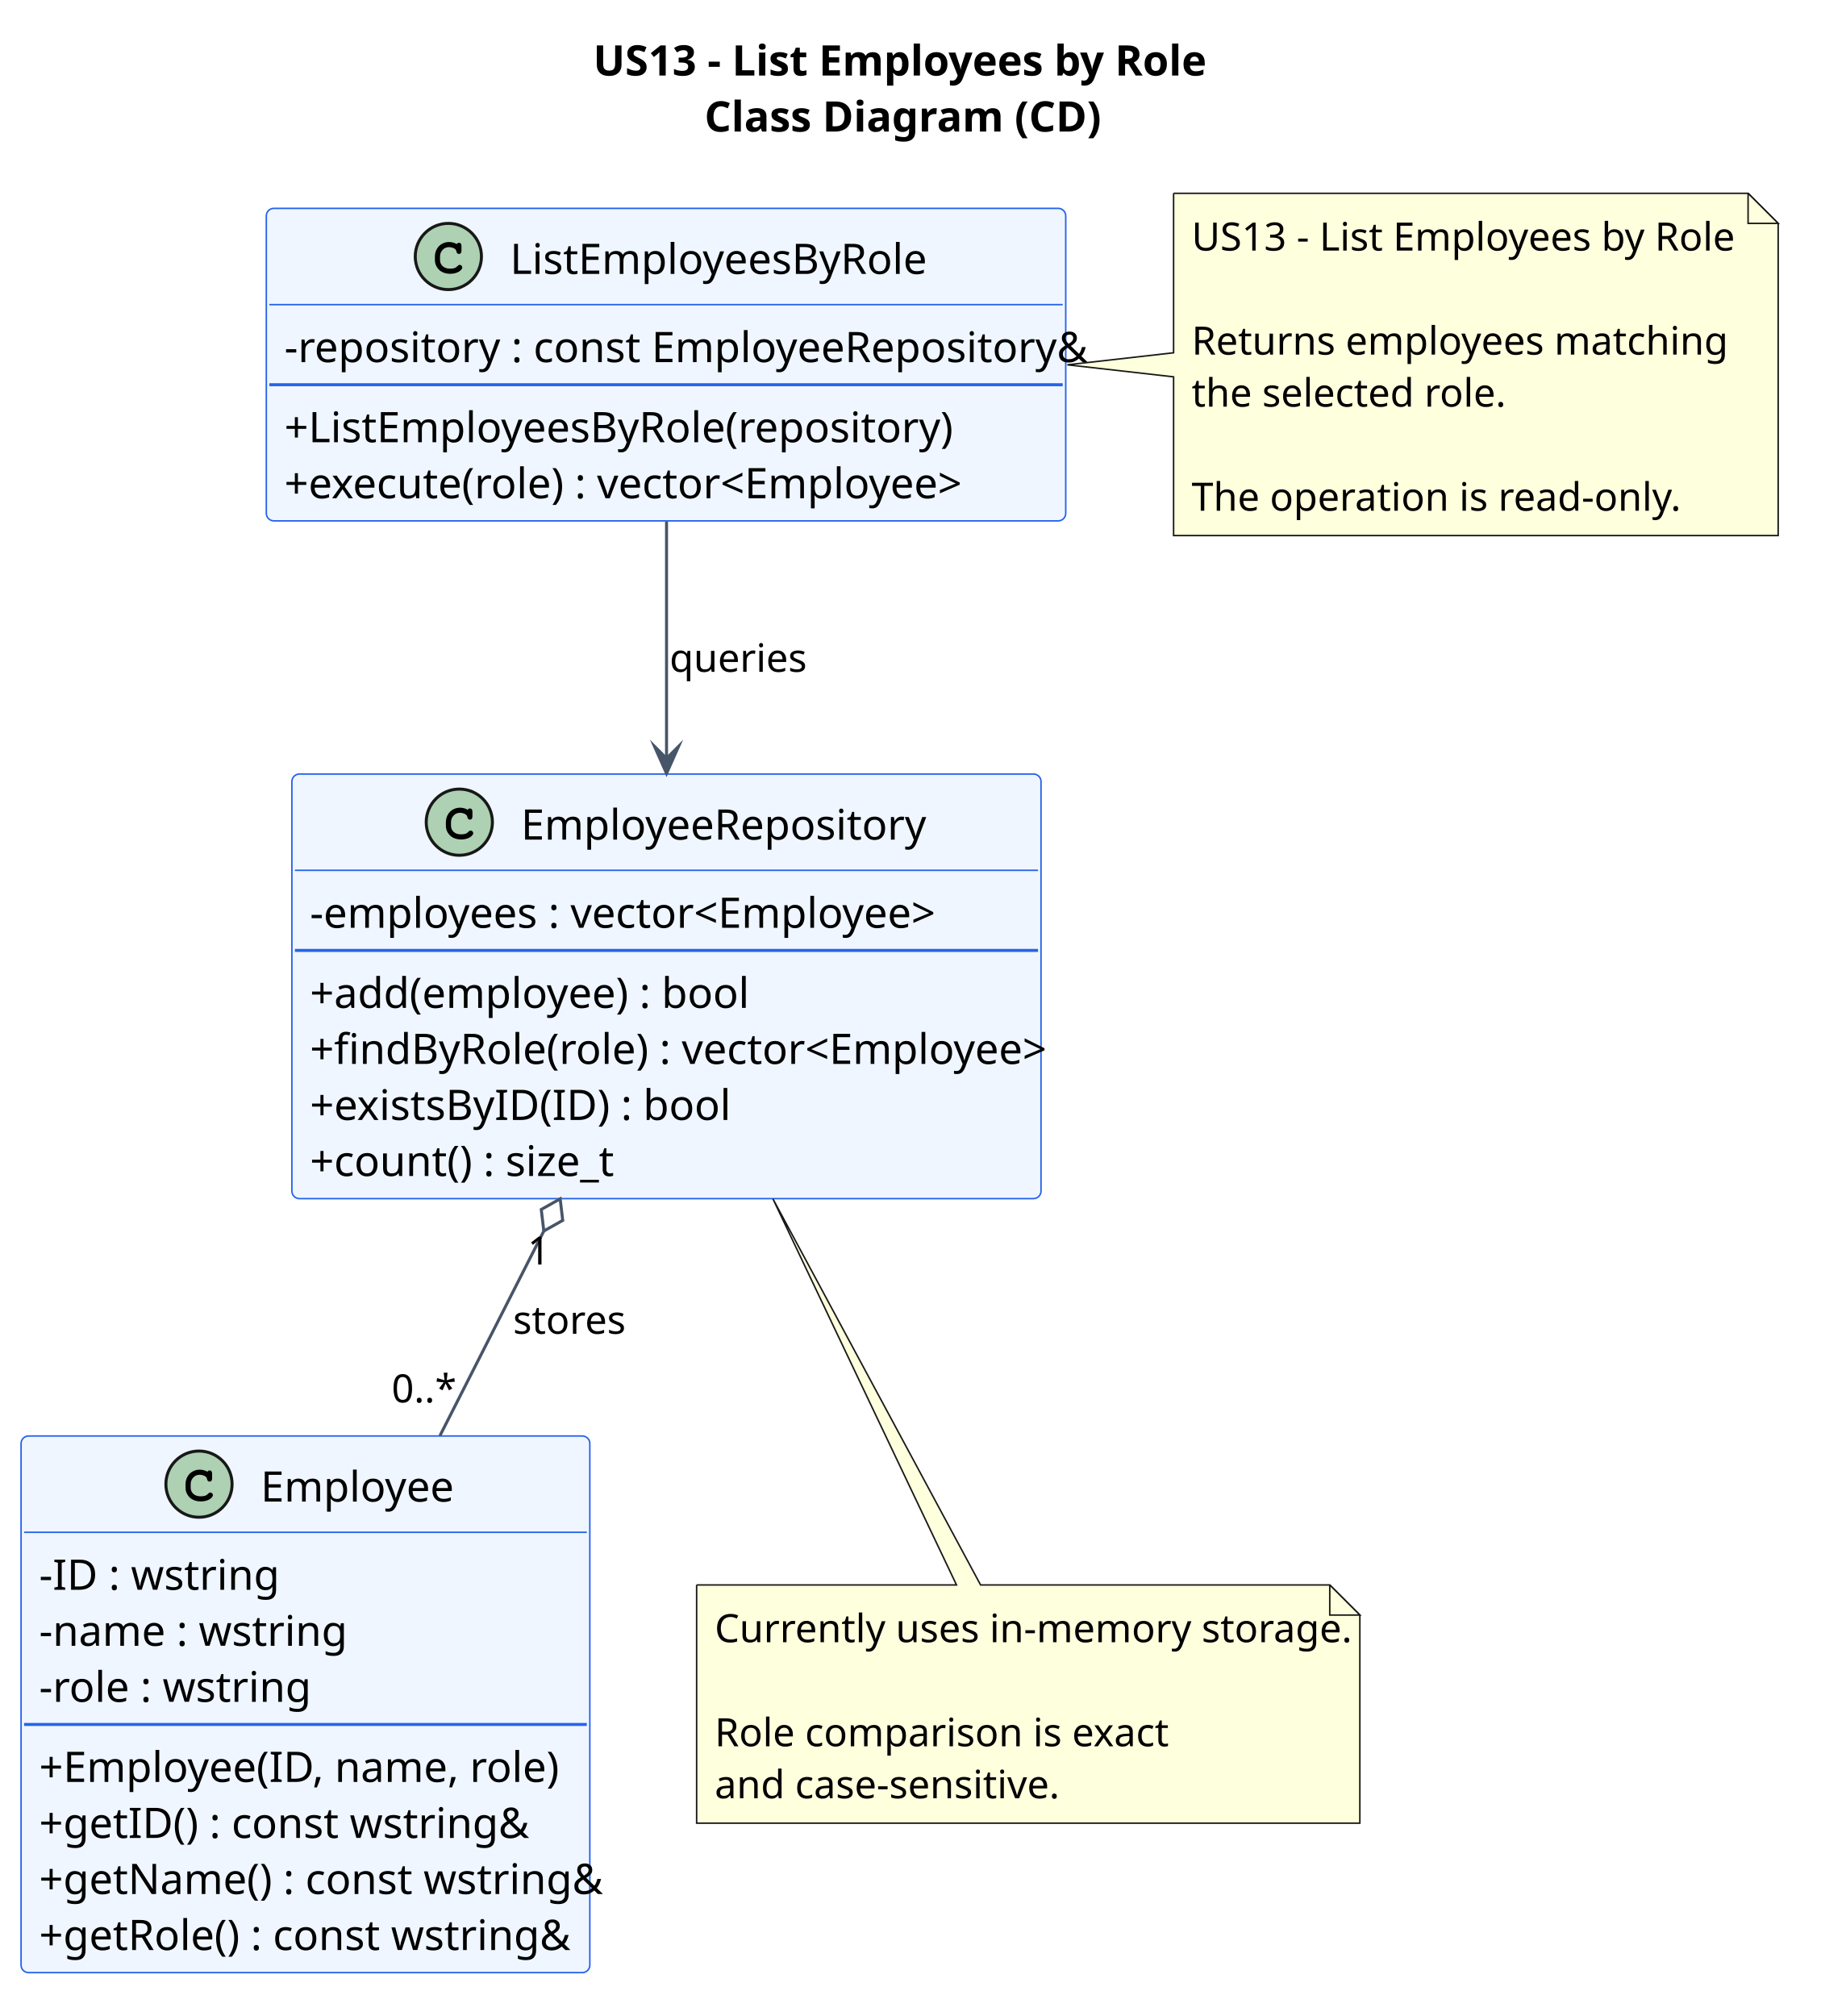
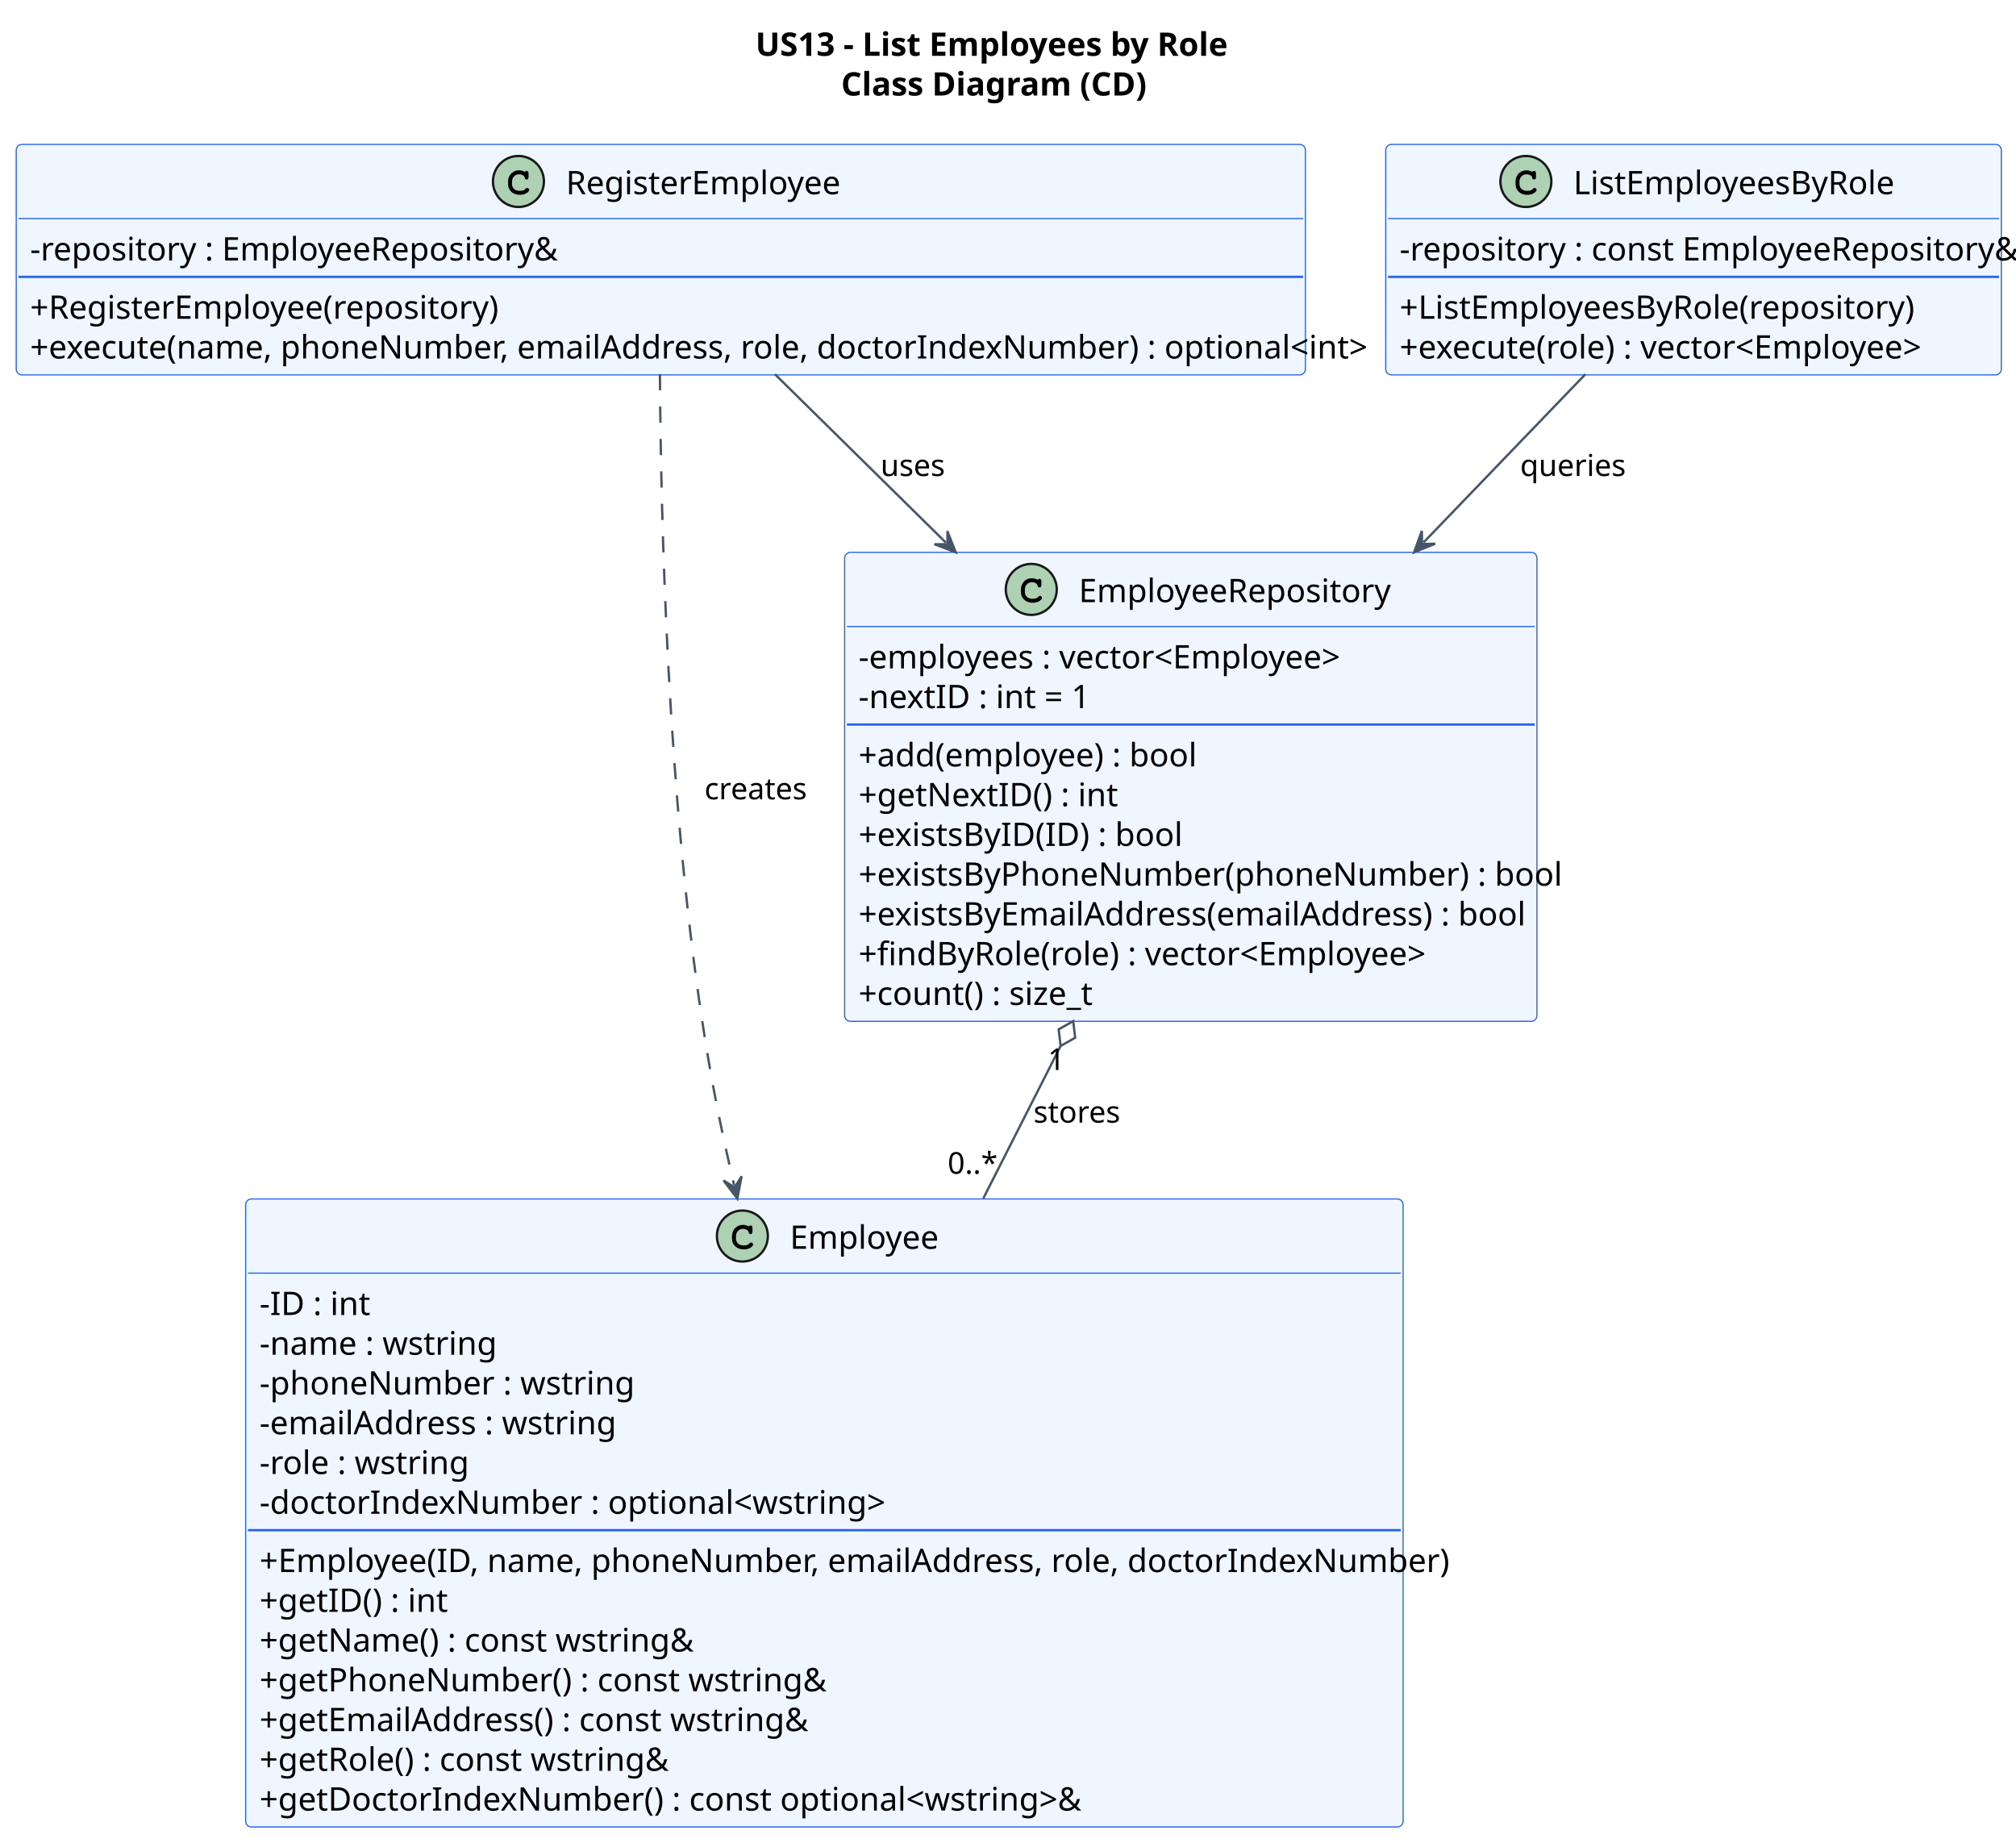
- <svg xmlns="http://www.w3.org/2000/svg" version="1.1" data-diagram-type="CLASS" style="width:605px;height:670px;background:#FFFFFF;" width="605px" height="670px" viewBox="0 0 605 670" zoomAndPan="magnify" preserveAspectRatio="none" contentStyleType="text/css">
+ <svg xmlns="http://www.w3.org/2000/svg" contentStyleType="text/css" height="795px" preserveAspectRatio="none" style="width:870px;height:795px;background:#FFFFFF;" version="1.1" viewBox="0 0 870 795" width="870px" zoomAndPan="magnify">
  <defs />
-   <g font-family="sans-serif" lengthAdjust="spacing">
-     <g class="title" data-source-line="1">
-       <text x="197.146" y="25.107" fill="#000" font-size="14" textLength="204.62" font-weight="700">US13 - List Employees by Role</text>
-       <text x="234.104" y="43.729" fill="#000" font-size="14" textLength="130.703" font-weight="700">Class Diagram (CD)</text>
+   <g>
+     <text fill="#000000" font-family="sans-serif" font-size="14" font-weight="bold" lengthAdjust="spacing" textLength="204.62" x="326.021" y="24.075">US13 - List Employees by Role</text>
+     <text fill="#000000" font-family="sans-serif" font-size="14" font-weight="bold" lengthAdjust="spacing" textLength="130.703" x="362.979" y="41.227">Class Diagram (CD)</text>
+     <g id="elem_Employee">
+       <rect codeLine="11" fill="#EFF6FF" height="270.968" id="Employee" rx="2.5" ry="2.5" style="stroke:#2563EB;stroke-width:0.5;" width="499.505" x="106" y="517.303" />
+       <ellipse cx="320.375" cy="533.303" fill="#ADD1B2" rx="11" ry="11" style="stroke:#181818;stroke-width:1;" />
+       <path d="M323.141,529.178 Q323.297,528.959 323.484,528.85 Q323.672,528.74 323.891,528.74 Q324.266,528.74 324.5,529.006 Q324.734,529.256 324.734,529.865 L324.734,531.318 Q324.734,531.928 324.5,532.193 Q324.266,532.459 323.891,532.459 Q323.547,532.459 323.344,532.256 Q323.141,532.068 323.031,531.553 Q322.984,531.193 322.797,531.006 Q322.469,530.631 321.859,530.412 Q321.25,530.193 320.625,530.193 Q319.859,530.193 319.219,530.521 Q318.594,530.85 318.094,531.6 Q317.609,532.35 317.609,533.381 L317.609,534.475 Q317.609,535.709 318.5,536.537 Q319.391,537.35 320.984,537.35 Q321.922,537.35 322.578,537.1 Q322.969,536.943 323.391,536.506 Q323.656,536.24 323.797,536.162 Q323.953,536.084 324.156,536.084 Q324.484,536.084 324.734,536.35 Q325,536.6 325,536.943 Q325,537.287 324.656,537.693 Q324.156,538.271 323.359,538.6 Q322.281,539.053 320.984,539.053 Q319.469,539.053 318.266,538.428 Q317.281,537.928 316.594,536.865 Q315.906,535.787 315.906,534.506 L315.906,533.35 Q315.906,532.021 316.516,530.881 Q317.141,529.725 318.234,529.115 Q319.328,528.49 320.562,528.49 Q321.297,528.49 321.938,528.662 Q322.594,528.818 323.141,529.178 Z " fill="#000000" />
+       <text fill="#000000" font-family="sans-serif" font-size="14" lengthAdjust="spacing" textLength="62.255" x="340.875" y="538.802">Employee</text>
+       <line style="stroke:#2563EB;stroke-width:0.5;" x1="107" x2="604.505" y1="549.303" y2="549.303" />
+       <text fill="#000000" font-family="sans-serif" font-size="14" lengthAdjust="spacing" textLength="45.117" x="112" y="567.378">-ID : int</text>
+       <text fill="#000000" font-family="sans-serif" font-size="14" lengthAdjust="spacing" textLength="95.696" x="112" y="584.529">-name : wstring</text>
+       <text fill="#000000" font-family="sans-serif" font-size="14" lengthAdjust="spacing" textLength="149.399" x="112" y="601.681">-phoneNumber : wstring</text>
+       <text fill="#000000" font-family="sans-serif" font-size="14" lengthAdjust="spacing" textLength="145.489" x="112" y="618.832">-emailAddress : wstring</text>
+       <text fill="#000000" font-family="sans-serif" font-size="14" lengthAdjust="spacing" textLength="84.02" x="112" y="635.983">-role : wstring</text>
+       <text fill="#000000" font-family="sans-serif" font-size="14" lengthAdjust="spacing" textLength="249.019" x="112" y="653.135">-doctorIndexNumber : optional&lt;wstring&gt;</text>
+       <line style="stroke:#2563EB;stroke-width:1;" x1="107" x2="604.505" y1="660.211" y2="660.211" />
+       <text fill="#000000" font-family="sans-serif" font-size="14" lengthAdjust="spacing" textLength="487.505" x="112" y="678.286">+Employee(ID, name, phoneNumber, emailAddress, role, doctorIndexNumber)</text>
+       <text fill="#000000" font-family="sans-serif" font-size="14" lengthAdjust="spacing" textLength="77.417" x="112" y="695.438">+getID() : int</text>
+       <text fill="#000000" font-family="sans-serif" font-size="14" lengthAdjust="spacing" textLength="177.01" x="112" y="712.589">+getName() : const wstring&amp;</text>
+       <text fill="#000000" font-family="sans-serif" font-size="14" lengthAdjust="spacing" textLength="229.94" x="112" y="729.74">+getPhoneNumber() : const wstring&amp;</text>
+       <text fill="#000000" font-family="sans-serif" font-size="14" lengthAdjust="spacing" textLength="226.03" x="112" y="746.892">+getEmailAddress() : const wstring&amp;</text>
+       <text fill="#000000" font-family="sans-serif" font-size="14" lengthAdjust="spacing" textLength="168.458" x="112" y="764.043">+getRole() : const wstring&amp;</text>
+       <text fill="#000000" font-family="sans-serif" font-size="14" lengthAdjust="spacing" textLength="330.333" x="112" y="781.194">+getDoctorIndexNumber() : const optional&lt;wstring&gt;&amp;</text>
    </g>
-     <g class="entity" data-qualified-name="Employee" id="ent0001" data-source-line="10">
-       <rect x="7" y="477.242" width="189.01" height="178.348" fill="#EFF6FF" style="stroke:#2563EB;stroke-width:0.5;" rx="2.5" ry="2.5" />
-       <ellipse cx="66.127" cy="493.242" rx="11" ry="11" fill="#ADD1B2" style="stroke:#181818;stroke-width:1;" />
-       <path d="M68.893,489.117 Q69.049,488.898 69.237,488.789 Q69.424,488.68 69.643,488.68 Q70.018,488.68 70.252,488.945 Q70.487,489.195 70.487,489.805 L70.487,491.258 Q70.487,491.867 70.252,492.133 Q70.018,492.398 69.643,492.398 Q69.299,492.398 69.096,492.195 Q68.893,492.008 68.784,491.492 Q68.737,491.133 68.549,490.945 Q68.221,490.57 67.612,490.352 Q67.002,490.133 66.377,490.133 Q65.612,490.133 64.971,490.461 Q64.346,490.789 63.846,491.539 Q63.362,492.289 63.362,493.32 L63.362,494.414 Q63.362,495.648 64.252,496.477 Q65.143,497.289 66.737,497.289 Q67.674,497.289 68.331,497.039 Q68.721,496.883 69.143,496.445 Q69.409,496.18 69.549,496.102 Q69.706,496.023 69.909,496.023 Q70.237,496.023 70.487,496.289 Q70.752,496.539 70.752,496.883 Q70.752,497.227 70.409,497.633 Q69.909,498.211 69.112,498.539 Q68.034,498.992 66.737,498.992 Q65.221,498.992 64.018,498.367 Q63.034,497.867 62.346,496.805 Q61.659,495.727 61.659,494.445 L61.659,493.289 Q61.659,491.961 62.268,490.82 Q62.893,489.664 63.987,489.055 Q65.081,488.43 66.315,488.43 Q67.049,488.43 67.69,488.602 Q68.346,488.758 68.893,489.117 Z " fill="#000" />
-       <text x="86.627" y="499.039" fill="#000" font-size="14" textLength="62.255">Employee</text>
-       <line x1="8" y1="509.242" x2="195.01" y2="509.242" style="stroke:#2563EB;stroke-width:0.5;" />
-       <text x="13" y="528.35" fill="#000" font-size="14" textLength="74.676">-ID : wstring</text>
-       <text x="13" y="546.971" fill="#000" font-size="14" textLength="95.696">-name : wstring</text>
-       <text x="13" y="565.592" fill="#000" font-size="14" textLength="84.021">-role : wstring</text>
-       <line x1="8" y1="573.105" x2="195.01" y2="573.105" style="stroke:#2563EB;stroke-width:1;" />
-       <text x="13" y="592.213" fill="#000" font-size="14" textLength="167.679">+Employee(ID, name, role)</text>
-       <text x="13" y="610.834" fill="#000" font-size="14" textLength="153.665">+getID() : const wstring&amp;</text>
-       <text x="13" y="629.455" fill="#000" font-size="14" textLength="177.01">+getName() : const wstring&amp;</text>
-       <text x="13" y="648.076" fill="#000" font-size="14" textLength="168.458">+getRole() : const wstring&amp;</text>
+     <g id="elem_EmployeeRepository">
+       <rect codeLine="28" fill="#EFF6FF" height="202.362" id="EmployeeRepository" rx="2.5" ry="2.5" style="stroke:#2563EB;stroke-width:0.5;" width="298.761" x="364.5" y="238.303" />
+       <ellipse cx="445.044" cy="254.303" fill="#ADD1B2" rx="11" ry="11" style="stroke:#181818;stroke-width:1;" />
+       <path d="M447.81,250.178 Q447.966,249.959 448.154,249.85 Q448.341,249.74 448.56,249.74 Q448.935,249.74 449.169,250.006 Q449.404,250.256 449.404,250.865 L449.404,252.318 Q449.404,252.928 449.169,253.193 Q448.935,253.459 448.56,253.459 Q448.216,253.459 448.013,253.256 Q447.81,253.068 447.701,252.553 Q447.654,252.193 447.466,252.006 Q447.138,251.631 446.529,251.412 Q445.919,251.193 445.294,251.193 Q444.529,251.193 443.888,251.522 Q443.263,251.85 442.763,252.6 Q442.279,253.35 442.279,254.381 L442.279,255.475 Q442.279,256.709 443.169,257.537 Q444.06,258.35 445.654,258.35 Q446.591,258.35 447.248,258.1 Q447.638,257.943 448.06,257.506 Q448.326,257.24 448.466,257.162 Q448.623,257.084 448.826,257.084 Q449.154,257.084 449.404,257.35 Q449.669,257.6 449.669,257.943 Q449.669,258.287 449.326,258.693 Q448.826,259.272 448.029,259.6 Q446.951,260.053 445.654,260.053 Q444.138,260.053 442.935,259.428 Q441.951,258.928 441.263,257.865 Q440.576,256.787 440.576,255.506 L440.576,254.35 Q440.576,253.022 441.185,251.881 Q441.81,250.725 442.904,250.115 Q443.998,249.49 445.232,249.49 Q445.966,249.49 446.607,249.662 Q447.263,249.818 447.81,250.178 Z " fill="#000000" />
+       <text fill="#000000" font-family="sans-serif" font-size="14" lengthAdjust="spacing" textLength="129.172" x="465.544" y="259.802">EmployeeRepository</text>
+       <line style="stroke:#2563EB;stroke-width:0.5;" x1="365.5" x2="662.261" y1="270.303" y2="270.303" />
+       <text fill="#000000" font-family="sans-serif" font-size="14" lengthAdjust="spacing" textLength="200.765" x="370.5" y="288.378">-employees : vector&lt;Employee&gt;</text>
+       <text fill="#000000" font-family="sans-serif" font-size="14" lengthAdjust="spacing" textLength="95.32" x="370.5" y="305.529">-nextID : int = 1</text>
+       <line style="stroke:#2563EB;stroke-width:1;" x1="365.5" x2="662.261" y1="312.606" y2="312.606" />
+       <text fill="#000000" font-family="sans-serif" font-size="14" lengthAdjust="spacing" textLength="139.699" x="370.5" y="330.681">+add(employee) : bool</text>
+       <text fill="#000000" font-family="sans-serif" font-size="14" lengthAdjust="spacing" textLength="106.203" x="370.5" y="347.832">+getNextID() : int</text>
+       <text fill="#000000" font-family="sans-serif" font-size="14" lengthAdjust="spacing" textLength="135.762" x="370.5" y="364.983">+existsByID(ID) : bool</text>
+       <text fill="#000000" font-family="sans-serif" font-size="14" lengthAdjust="spacing" textLength="286.761" x="370.5" y="382.135">+existsByPhoneNumber(phoneNumber) : bool</text>
+       <text fill="#000000" font-family="sans-serif" font-size="14" lengthAdjust="spacing" textLength="278.94" x="370.5" y="399.286">+existsByEmailAddress(emailAddress) : bool</text>
+       <text fill="#000000" font-family="sans-serif" font-size="14" lengthAdjust="spacing" textLength="236.947" x="370.5" y="416.438">+findByRole(role) : vector&lt;Employee&gt;</text>
+       <text fill="#000000" font-family="sans-serif" font-size="14" lengthAdjust="spacing" textLength="99.989" x="370.5" y="433.589">+count() : size_t</text>
    </g>
-     <g class="entity" data-qualified-name="EmployeeRepository" id="ent0002" data-source-line="21">
-       <rect x="97" y="257.242" width="248.947" height="141.105" fill="#EFF6FF" style="stroke:#2563EB;stroke-width:0.5;" rx="2.5" ry="2.5" />
-       <ellipse cx="152.638" cy="273.242" rx="11" ry="11" fill="#ADD1B2" style="stroke:#181818;stroke-width:1;" />
-       <path d="M155.403,269.117 Q155.56,268.898 155.747,268.789 Q155.935,268.68 156.153,268.68 Q156.528,268.68 156.763,268.945 Q156.997,269.195 156.997,269.805 L156.997,271.258 Q156.997,271.867 156.763,272.133 Q156.528,272.398 156.153,272.398 Q155.81,272.398 155.606,272.195 Q155.403,272.008 155.294,271.492 Q155.247,271.133 155.06,270.945 Q154.731,270.57 154.122,270.352 Q153.513,270.133 152.888,270.133 Q152.122,270.133 151.481,270.461 Q150.856,270.789 150.356,271.539 Q149.872,272.289 149.872,273.32 L149.872,274.414 Q149.872,275.648 150.763,276.477 Q151.653,277.289 153.247,277.289 Q154.185,277.289 154.841,277.039 Q155.231,276.883 155.653,276.445 Q155.919,276.18 156.06,276.102 Q156.216,276.023 156.419,276.023 Q156.747,276.023 156.997,276.289 Q157.263,276.539 157.263,276.883 Q157.263,277.227 156.919,277.633 Q156.419,278.211 155.622,278.539 Q154.544,278.992 153.247,278.992 Q151.731,278.992 150.528,278.367 Q149.544,277.867 148.856,276.805 Q148.169,275.727 148.169,274.445 L148.169,273.289 Q148.169,271.961 148.778,270.82 Q149.403,269.664 150.497,269.055 Q151.591,268.43 152.825,268.43 Q153.56,268.43 154.2,268.602 Q154.856,268.758 155.403,269.117 Z " fill="#000" />
-       <text x="173.138" y="279.039" fill="#000" font-size="14" textLength="129.172">EmployeeRepository</text>
-       <line x1="98" y1="289.242" x2="344.947" y2="289.242" style="stroke:#2563EB;stroke-width:0.5;" />
-       <text x="103" y="308.35" fill="#000" font-size="14" textLength="200.765">-employees : vector&lt;Employee&gt;</text>
-       <line x1="98" y1="315.863" x2="344.947" y2="315.863" style="stroke:#2563EB;stroke-width:1;" />
-       <text x="103" y="334.971" fill="#000" font-size="14" textLength="139.699">+add(employee) : bool</text>
-       <text x="103" y="353.592" fill="#000" font-size="14" textLength="236.947">+findByRole(role) : vector&lt;Employee&gt;</text>
-       <text x="103" y="372.213" fill="#000" font-size="14" textLength="135.762">+existsByID(ID) : bool</text>
-       <text x="103" y="390.834" fill="#000" font-size="14" textLength="99.989">+count() : size_t</text>
+     <g id="elem_RegisterEmployee">
+       <rect codeLine="41" fill="#EFF6FF" height="99.454" id="RegisterEmployee" rx="2.5" ry="2.5" style="stroke:#2563EB;stroke-width:0.5;" width="556.352" x="7" y="62.303" />
+       <ellipse cx="223.733" cy="78.303" fill="#ADD1B2" rx="11" ry="11" style="stroke:#181818;stroke-width:1;" />
+       <path d="M226.499,74.178 Q226.655,73.959 226.843,73.85 Q227.03,73.74 227.249,73.74 Q227.624,73.74 227.858,74.006 Q228.093,74.256 228.093,74.865 L228.093,76.318 Q228.093,76.928 227.858,77.193 Q227.624,77.459 227.249,77.459 Q226.905,77.459 226.702,77.256 Q226.499,77.068 226.39,76.553 Q226.343,76.193 226.155,76.006 Q225.827,75.631 225.218,75.412 Q224.608,75.193 223.983,75.193 Q223.218,75.193 222.577,75.522 Q221.952,75.85 221.452,76.6 Q220.968,77.35 220.968,78.381 L220.968,79.475 Q220.968,80.709 221.858,81.537 Q222.749,82.35 224.343,82.35 Q225.28,82.35 225.936,82.1 Q226.327,81.943 226.749,81.506 Q227.015,81.24 227.155,81.162 Q227.311,81.084 227.515,81.084 Q227.843,81.084 228.093,81.35 Q228.358,81.6 228.358,81.943 Q228.358,82.287 228.015,82.693 Q227.515,83.272 226.718,83.6 Q225.64,84.053 224.343,84.053 Q222.827,84.053 221.624,83.428 Q220.64,82.928 219.952,81.865 Q219.265,80.787 219.265,79.506 L219.265,78.35 Q219.265,77.022 219.874,75.881 Q220.499,74.725 221.593,74.115 Q222.686,73.49 223.921,73.49 Q224.655,73.49 225.296,73.662 Q225.952,73.818 226.499,74.178 Z " fill="#000000" />
+       <text fill="#000000" font-family="sans-serif" font-size="14" lengthAdjust="spacing" textLength="114.386" x="244.233" y="83.802">RegisterEmployee</text>
+       <line style="stroke:#2563EB;stroke-width:0.5;" x1="8" x2="562.352" y1="94.303" y2="94.303" />
+       <text fill="#000000" font-family="sans-serif" font-size="14" lengthAdjust="spacing" textLength="216.31" x="13" y="112.378">-repository : EmployeeRepository&amp;</text>
+       <line style="stroke:#2563EB;stroke-width:1;" x1="8" x2="562.352" y1="119.454" y2="119.454" />
+       <text fill="#000000" font-family="sans-serif" font-size="14" lengthAdjust="spacing" textLength="193.355" x="13" y="137.529">+RegisterEmployee(repository)</text>
+       <text fill="#000000" font-family="sans-serif" font-size="14" lengthAdjust="spacing" textLength="544.352" x="13" y="154.681">+execute(name, phoneNumber, emailAddress, role, doctorIndexNumber) : optional&lt;int&gt;</text>
    </g>
-     <g class="entity" data-qualified-name="ListEmployeesByRole" id="ent0003" data-source-line="30">
-       <rect x="88.5" y="69.242" width="265.661" height="103.863" fill="#EFF6FF" style="stroke:#2563EB;stroke-width:0.5;" rx="2.5" ry="2.5" />
-       <ellipse cx="148.995" cy="85.242" rx="11" ry="11" fill="#ADD1B2" style="stroke:#181818;stroke-width:1;" />
-       <path d="M151.76,81.117 Q151.917,80.898 152.104,80.789 Q152.292,80.68 152.51,80.68 Q152.885,80.68 153.12,80.945 Q153.354,81.195 153.354,81.805 L153.354,83.258 Q153.354,83.867 153.12,84.133 Q152.885,84.398 152.51,84.398 Q152.167,84.398 151.963,84.195 Q151.76,84.008 151.651,83.492 Q151.604,83.133 151.417,82.945 Q151.088,82.57 150.479,82.352 Q149.87,82.133 149.245,82.133 Q148.479,82.133 147.838,82.461 Q147.213,82.789 146.713,83.539 Q146.229,84.289 146.229,85.32 L146.229,86.414 Q146.229,87.648 147.12,88.477 Q148.01,89.289 149.604,89.289 Q150.542,89.289 151.198,89.039 Q151.588,88.883 152.01,88.445 Q152.276,88.18 152.417,88.102 Q152.573,88.023 152.776,88.023 Q153.104,88.023 153.354,88.289 Q153.62,88.539 153.62,88.883 Q153.62,89.227 153.276,89.633 Q152.776,90.211 151.979,90.539 Q150.901,90.992 149.604,90.992 Q148.088,90.992 146.885,90.367 Q145.901,89.867 145.213,88.805 Q144.526,87.727 144.526,86.445 L144.526,85.289 Q144.526,83.961 145.135,82.82 Q145.76,81.664 146.854,81.055 Q147.948,80.43 149.182,80.43 Q149.917,80.43 150.557,80.602 Q151.213,80.758 151.76,81.117 Z " fill="#000" />
-       <text x="169.495" y="91.039" fill="#000" font-size="14" textLength="136.172">ListEmployeesByRole</text>
-       <line x1="89.5" y1="101.242" x2="353.161" y2="101.242" style="stroke:#2563EB;stroke-width:0.5;" />
-       <text x="94.5" y="120.35" fill="#000" font-size="14" textLength="253.661">-repository : const EmployeeRepository&amp;</text>
-       <line x1="89.5" y1="127.863" x2="353.161" y2="127.863" style="stroke:#2563EB;stroke-width:1;" />
-       <text x="94.5" y="146.971" fill="#000" font-size="14" textLength="215.141">+ListEmployeesByRole(repository)</text>
-       <text x="94.5" y="165.592" fill="#000" font-size="14" textLength="218.278">+execute(role) : vector&lt;Employee&gt;</text>
+     <g id="elem_ListEmployeesByRole">
+       <rect codeLine="48" fill="#EFF6FF" height="99.454" id="ListEmployeesByRole" rx="2.5" ry="2.5" style="stroke:#2563EB;stroke-width:0.5;" width="265.661" x="598" y="62.303" />
+       <ellipse cx="658.495" cy="78.303" fill="#ADD1B2" rx="11" ry="11" style="stroke:#181818;stroke-width:1;" />
+       <path d="M661.26,74.178 Q661.417,73.959 661.604,73.85 Q661.792,73.74 662.01,73.74 Q662.385,73.74 662.62,74.006 Q662.854,74.256 662.854,74.865 L662.854,76.318 Q662.854,76.928 662.62,77.193 Q662.385,77.459 662.01,77.459 Q661.667,77.459 661.463,77.256 Q661.26,77.068 661.151,76.553 Q661.104,76.193 660.917,76.006 Q660.588,75.631 659.979,75.412 Q659.37,75.193 658.745,75.193 Q657.979,75.193 657.338,75.522 Q656.713,75.85 656.213,76.6 Q655.729,77.35 655.729,78.381 L655.729,79.475 Q655.729,80.709 656.62,81.537 Q657.51,82.35 659.104,82.35 Q660.042,82.35 660.698,82.1 Q661.088,81.943 661.51,81.506 Q661.776,81.24 661.917,81.162 Q662.073,81.084 662.276,81.084 Q662.604,81.084 662.854,81.35 Q663.12,81.6 663.12,81.943 Q663.12,82.287 662.776,82.693 Q662.276,83.272 661.479,83.6 Q660.401,84.053 659.104,84.053 Q657.588,84.053 656.385,83.428 Q655.401,82.928 654.713,81.865 Q654.026,80.787 654.026,79.506 L654.026,78.35 Q654.026,77.022 654.635,75.881 Q655.26,74.725 656.354,74.115 Q657.448,73.49 658.682,73.49 Q659.417,73.49 660.057,73.662 Q660.713,73.818 661.26,74.178 Z " fill="#000000" />
+       <text fill="#000000" font-family="sans-serif" font-size="14" lengthAdjust="spacing" textLength="136.172" x="678.995" y="83.802">ListEmployeesByRole</text>
+       <line style="stroke:#2563EB;stroke-width:0.5;" x1="599" x2="862.661" y1="94.303" y2="94.303" />
+       <text fill="#000000" font-family="sans-serif" font-size="14" lengthAdjust="spacing" textLength="253.661" x="604" y="112.378">-repository : const EmployeeRepository&amp;</text>
+       <line style="stroke:#2563EB;stroke-width:1;" x1="599" x2="862.661" y1="119.454" y2="119.454" />
+       <text fill="#000000" font-family="sans-serif" font-size="14" lengthAdjust="spacing" textLength="215.141" x="604" y="137.529">+ListEmployeesByRole(repository)</text>
+       <text fill="#000000" font-family="sans-serif" font-size="14" lengthAdjust="spacing" textLength="218.278" x="604" y="154.681">+execute(role) : vector&lt;Employee&gt;</text>
    </g>
-     <g class="entity" data-qualified-name="GMN6" id="ent0007" data-source-line="42">
-       <path d="M390,64.242 L390,117.242 L354.69,121.242 L390,125.242 L390,177.988 A0,0 0 0 0 390,177.988 L590.912,177.988 A0,0 0 0 0 590.912,177.988 L590.912,74.242 L580.912,64.242 L390,64.242 A0,0 0 0 0 390,64.242" style="stroke:#181818;stroke-width:0.5;" fill="#FEFFDD" />
-       <path d="M580.912,64.242 L580.912,74.242 L590.912,74.242 L580.912,64.242" style="stroke:#181818;stroke-width:0.5;" fill="#FEFFDD" />
-       <text x="396" y="83.271" fill="#000" font-size="13" textLength="179.912">US13 - List Employees by Role</text>
-       <text x="396" y="100.562" fill="#000" font-size="13"> </text>
-       <text x="396" y="117.853" fill="#000" font-size="13" textLength="168.359">Returns employees matching</text>
-       <text x="396" y="135.144" fill="#000" font-size="13" textLength="99.004">the selected role.</text>
-       <text x="396" y="152.435" fill="#000" font-size="13"> </text>
-       <text x="396" y="169.726" fill="#000" font-size="13" textLength="154.642">The operation is read-only.</text>
+     <g id="link_EmployeeRepository_Employee">
+       <path codeLine="55" d="M457.71,451.284 C445.35,475.644 437.36,491.393 424.34,517.063 " fill="none" id="EmployeeRepository-backto-Employee" style="stroke:#475569;stroke-width:1;" />
+       <polygon fill="none" points="463.14,440.583,456.858,444.123,457.71,451.284,463.992,447.743,463.14,440.583" style="stroke:#475569;stroke-width:1;" />
+       <text fill="#000000" font-family="sans-serif" font-size="13" lengthAdjust="spacing" textLength="35.401" x="446" y="484.373">stores</text>
+       <text fill="#000000" font-family="sans-serif" font-size="13" lengthAdjust="spacing" textLength="7.23" x="452.165" y="461.662">1</text>
+       <text fill="#000000" font-family="sans-serif" font-size="13" lengthAdjust="spacing" textLength="19.513" x="408.956" y="506.433">0..*</text>
    </g>
-     <g class="entity" data-qualified-name="GMN9" id="ent0010" data-source-line="51">
-       <path d="M231.5,526.742 L231.5,605.906 A0,0 0 0 0 231.5,605.906 L451.899,605.906 A0,0 0 0 0 451.899,605.906 L451.899,536.742 L441.899,526.742 L325.86,526.742 L256.85,398.422 L317.86,526.742 L231.5,526.742 A0,0 0 0 0 231.5,526.742" style="stroke:#181818;stroke-width:0.5;" fill="#FEFFDD" />
-       <path d="M441.899,526.742 L441.899,536.742 L451.899,536.742 L441.899,526.742" style="stroke:#181818;stroke-width:0.5;" fill="#FEFFDD" />
-       <text x="237.5" y="545.771" fill="#000" font-size="13" textLength="199.399">Currently uses in-memory storage.</text>
-       <text x="237.5" y="563.062" fill="#000" font-size="13"> </text>
-       <text x="237.5" y="580.353" fill="#000" font-size="13" textLength="145.228">Role comparison is exact</text>
-       <text x="237.5" y="597.644" fill="#000" font-size="13" textLength="111.281">and case-sensitive.</text>
+     <g id="link_RegisterEmployee_EmployeeRepository">
+       <path codeLine="56" d="M334.41,161.453 C357.29,183.983 381.085,207.413 408.175,234.093 " fill="none" id="RegisterEmployee-to-EmployeeRepository" style="stroke:#475569;stroke-width:1;" />
+       <polygon fill="#475569" points="412.45,238.303,408.844,229.138,408.888,234.794,403.231,234.837,412.45,238.303" style="stroke:#475569;stroke-width:1;" />
+       <text fill="#000000" font-family="sans-serif" font-size="13" lengthAdjust="spacing" textLength="27.46" x="380" y="205.373">uses</text>
    </g>
-     <g class="link" data-entity-1="ent0002" data-entity-2="ent0001" id="lnk4" data-source-line="37" data-link-type="aggregation">
-       <path d="M180.718,409.122 C168.198,433.782 159.39,451.152 146.2,477.142" style="stroke:#475569;stroke-width:1;" fill="none" id="EmployeeRepository-backto-Employee" codeLine="37" />
-       <polygon points="186.15,398.422,179.867,401.961,180.718,409.122,187,405.583,186.15,398.422" fill="none" style="stroke:#475569;stroke-width:1;stroke-linejoin:miter;stroke-miterlimit:10;" />
-       <text x="170.5" y="443.271" fill="#000" font-size="13" textLength="35.401">stores</text>
-       <text x="175.34" y="420.254" fill="#000" font-size="13">1</text>
-       <text x="130.136" y="466.086" fill="#000" font-size="13" textLength="19.513">0..*</text>
+     <g id="link_RegisterEmployee_Employee">
+       <path codeLine="57" d="M284.79,161.373 C285.17,225.583 288.13,342.053 303,440.303 C306.8,465.383 310.856,485.972 316.826,511.342 " fill="none" id="RegisterEmployee-to-Employee" style="stroke:#475569;stroke-width:1;stroke-dasharray:7.0,7.0;" />
+       <polygon fill="#475569" points="318.2,517.183,320.032,507.506,317.055,512.316,312.245,509.338,318.2,517.183" style="stroke:#475569;stroke-width:1;" />
+       <text fill="#000000" font-family="sans-serif" font-size="13" lengthAdjust="spacing" textLength="42.631" x="304" y="344.873">creates</text>
    </g>
-     <g class="link" data-entity-1="ent0003" data-entity-2="ent0002" id="lnk5" data-source-line="39" data-link-type="dependency">
-       <path d="M221.5,173.322 C221.5,198.632 221.5,224.592 221.5,252.052" style="stroke:#475569;stroke-width:1;" fill="none" id="ListEmployeesByRole-to-EmployeeRepository" codeLine="39" />
-       <polygon points="221.5,257.052,225.5,248.052,221.5,252.052,217.5,248.052,221.5,257.052" fill="#475569" style="stroke:#475569;stroke-width:1;stroke-linejoin:miter;stroke-miterlimit:10;" />
-       <text x="222.5" y="223.271" fill="#000" font-size="13" textLength="42.637">queries</text>
+     <g id="link_ListEmployeesByRole_EmployeeRepository">
+       <path codeLine="58" d="M684.18,161.453 C662.5,183.983 640.06,207.299 614.39,233.979 " fill="none" id="ListEmployeesByRole-to-EmployeeRepository" style="stroke:#475569;stroke-width:1;" />
+       <polygon fill="#475569" points="610.23,238.303,619.352,234.59,613.697,234.7,613.588,229.044,610.23,238.303" style="stroke:#475569;stroke-width:1;" />
+       <text fill="#000000" font-family="sans-serif" font-size="13" lengthAdjust="spacing" textLength="42.637" x="656" y="205.373">queries</text>
    </g>
  </g>
</svg>
